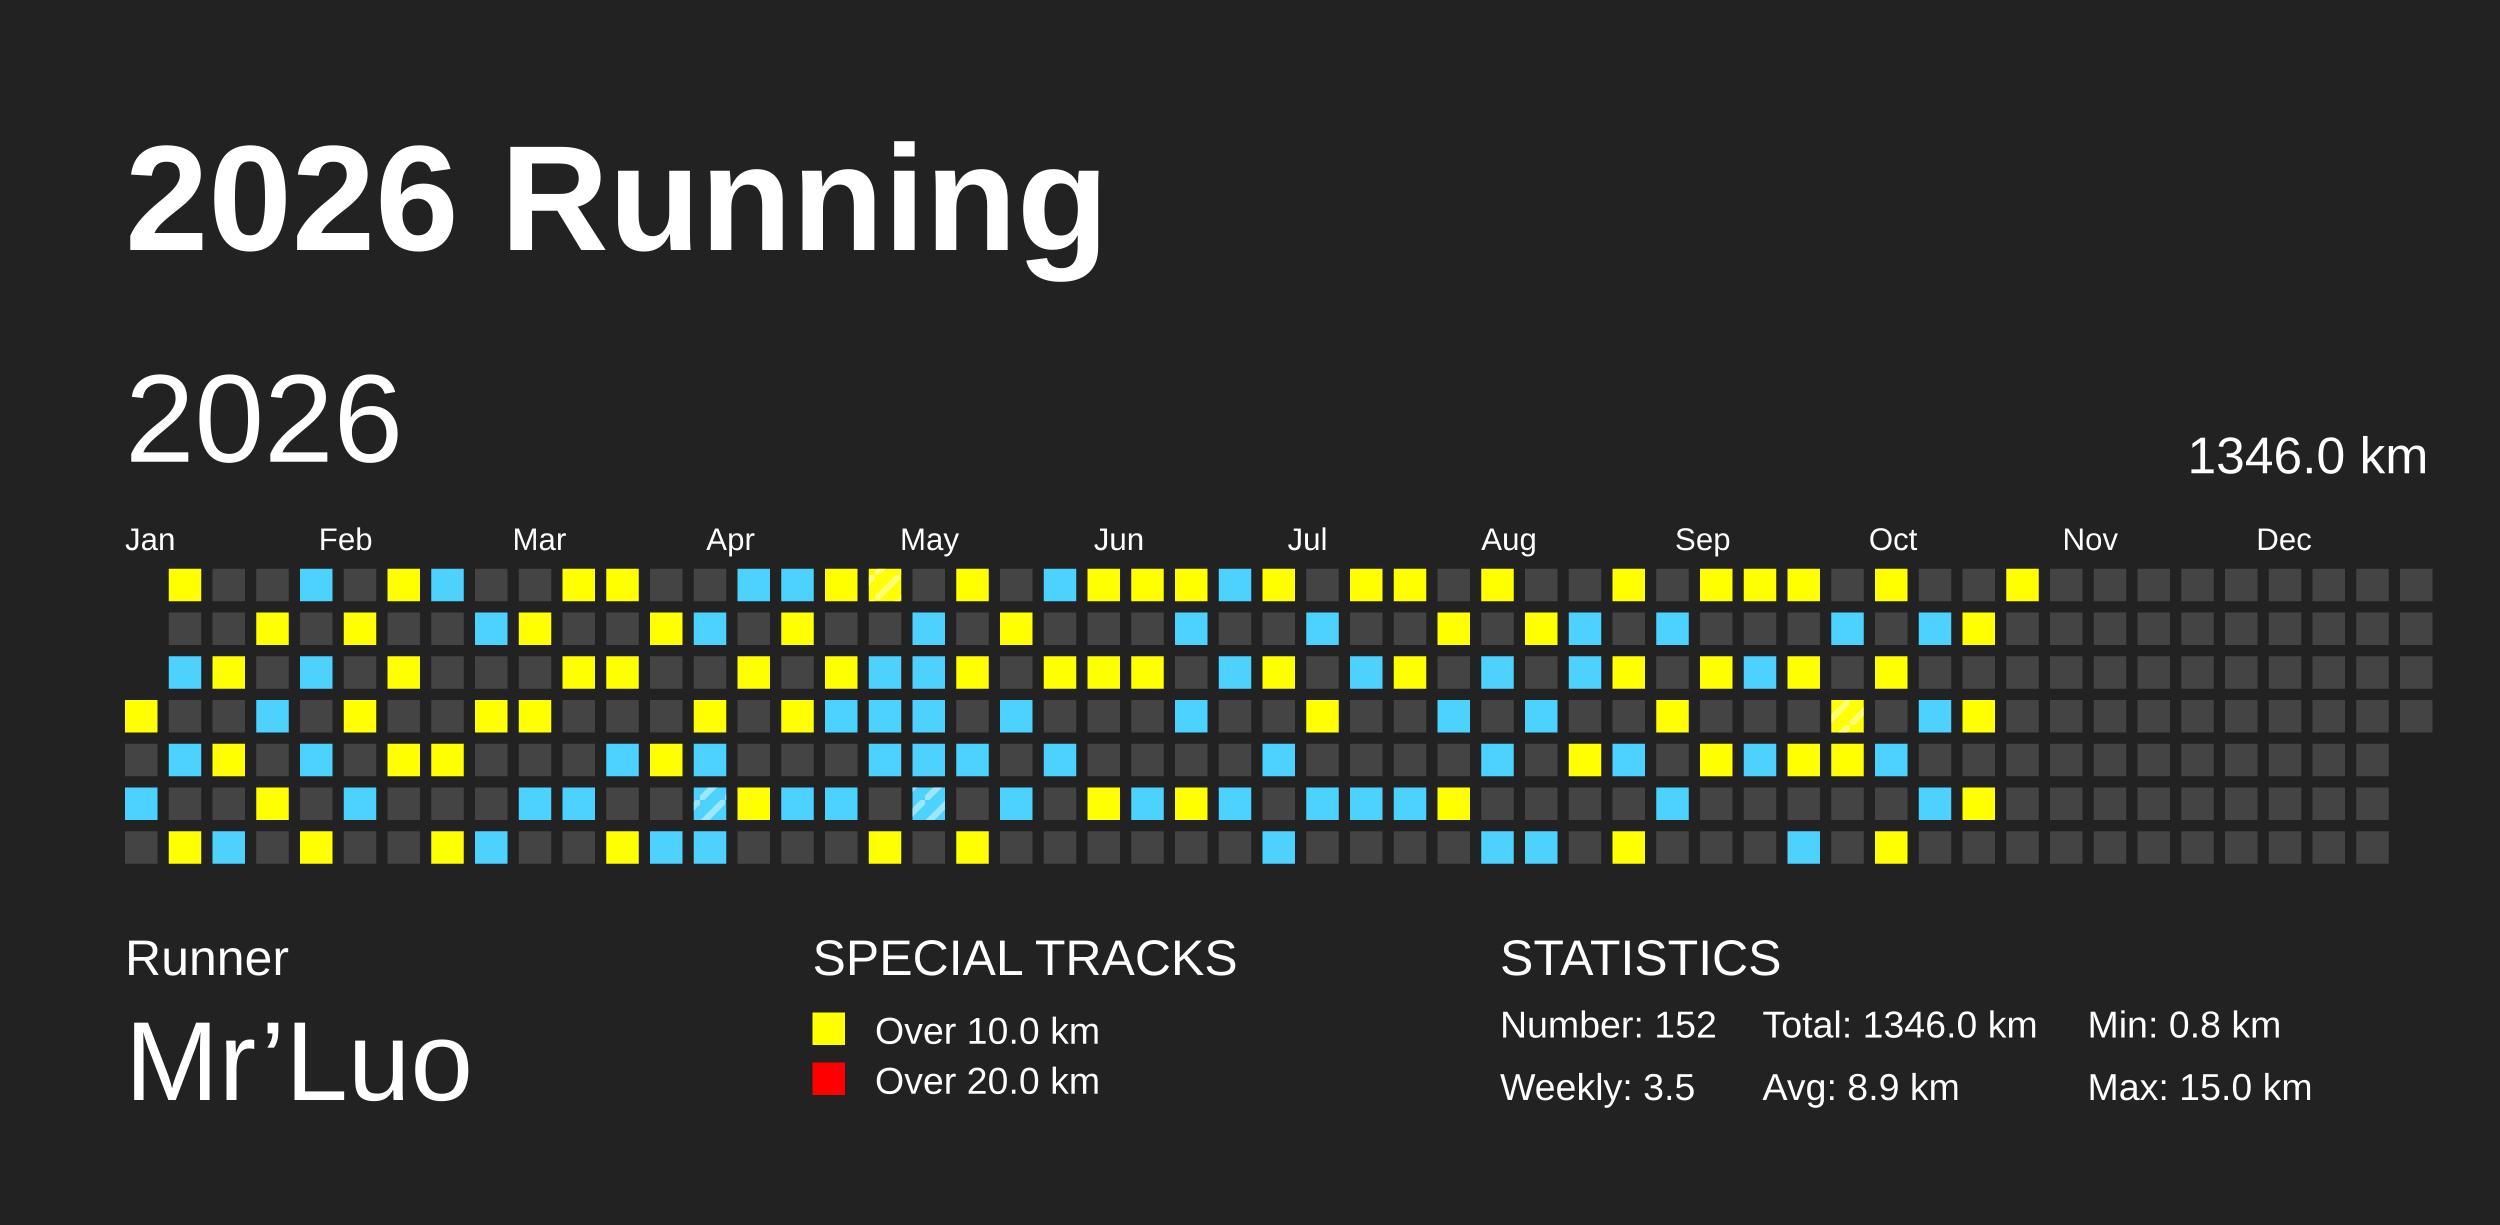
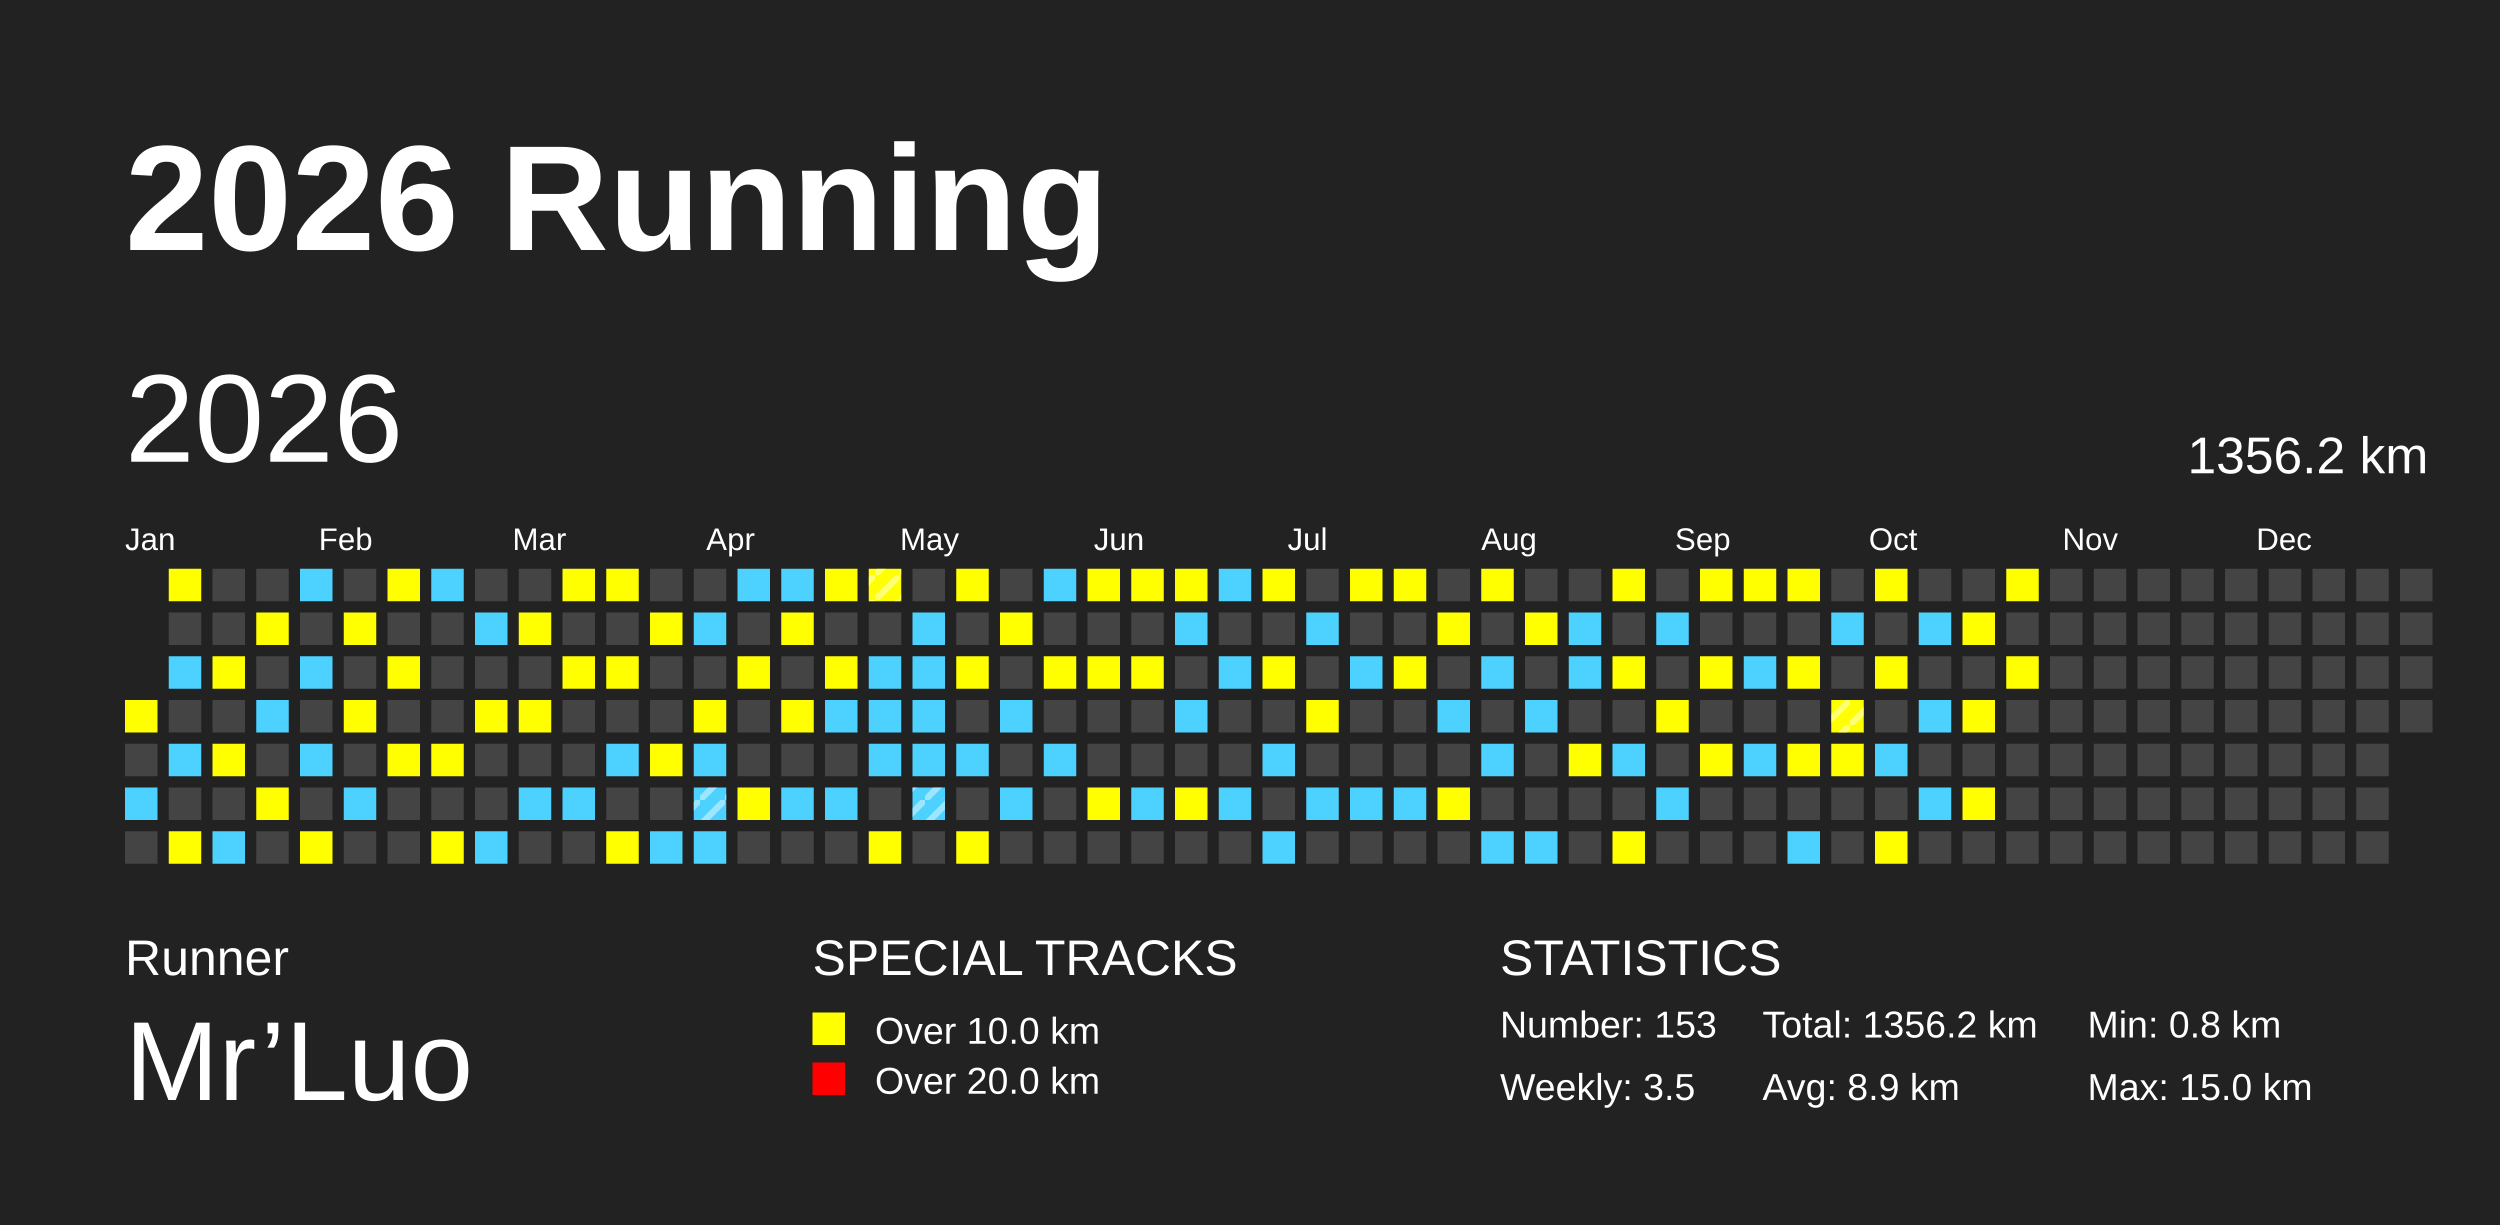
<svg xmlns="http://www.w3.org/2000/svg" baseProfile="full" height="98mm" version="1.1" viewBox="0,0,200,98" width="200mm">
  <defs>
    <pattern height="2" id="indoor-stripe" patternUnits="userSpaceOnUse" width="2">
      <line stroke="white" stroke-opacity="0.45" stroke-width="0.5" x1="0" x2="2" y1="2" y2="0" />
    </pattern>
  </defs>
  <rect fill="#222222" height="98" width="200" x="0" y="0" />
  <text fill="#FFFFFF" style="font-size:12px; font-family:Arial; font-weight:bold;" x="10" y="20">2026 Running</text>
  <text fill="#FFFFFF" style="font-size:4px; font-family:Arial" x="10" y="78">Runner</text>
  <text fill="#FFFFFF" style="font-size:9px; font-family:Arial" x="10" y="88">Mr’Luo</text>
  <text fill="#FFFFFF" style="font-size:4px; font-family:Arial" x="65" y="78">SPECIAL TRACKS</text>
  <rect fill="yellow" height="2.6" width="2.6" x="65" y="81" />
  <text fill="#FFFFFF" style="font-size:3px; font-family:Arial" x="70" y="83.5">Over 10.0 km</text>
  <rect fill="red" height="2.6" width="2.6" x="65" y="85" />
  <text fill="#FFFFFF" style="font-size:3px; font-family:Arial" x="70" y="87.5">Over 20.0 km</text>
  <text fill="#FFFFFF" style="font-size:4px; font-family:Arial" x="120" y="78">STATISTICS</text>
-   <text fill="#FFFFFF" style="font-size:3px; font-family:Arial" x="120" y="83">Number: 152</text>
+   <text fill="#FFFFFF" style="font-size:3px; font-family:Arial" x="120" y="83">Number: 153</text>
  <text fill="#FFFFFF" style="font-size:3px; font-family:Arial" x="120" y="88">Weekly: 3.5</text>
-   <text fill="#FFFFFF" style="font-size:3px; font-family:Arial" x="141" y="83">Total: 1346.0 km</text>
+   <text fill="#FFFFFF" style="font-size:3px; font-family:Arial" x="141" y="83">Total: 1356.2 km</text>
  <text fill="#FFFFFF" style="font-size:3px; font-family:Arial" x="141" y="88">Avg: 8.9 km</text>
  <text fill="#FFFFFF" style="font-size:3px; font-family:Arial" x="167" y="83">Min: 0.8 km</text>
  <text fill="#FFFFFF" style="font-size:3px; font-family:Arial" x="167" y="88">Max: 15.0 km</text>
  <text dominant-baseline="hanging" fill="#FFFFFF" style="font-size:10.0px; font-family:Arial;" x="10" y="30">2026</text>
-   <text dominant-baseline="hanging" fill="#FFFFFF" style="font-size:4.125px; font-family:Arial;" x="175" y="35">1346.0 km</text>
+   <text dominant-baseline="hanging" fill="#FFFFFF" style="font-size:4.125px; font-family:Arial;" x="175" y="35">1356.2 km</text>
  <text fill="#FFFFFF" style="font-size:2.5px; font-family:Arial" x="10.0" y="44">Jan</text>
  <text fill="#FFFFFF" style="font-size:2.5px; font-family:Arial" x="25.5" y="44">Feb</text>
  <text fill="#FFFFFF" style="font-size:2.5px; font-family:Arial" x="41.0" y="44">Mar</text>
  <text fill="#FFFFFF" style="font-size:2.5px; font-family:Arial" x="56.5" y="44">Apr</text>
  <text fill="#FFFFFF" style="font-size:2.5px; font-family:Arial" x="72.0" y="44">May</text>
  <text fill="#FFFFFF" style="font-size:2.5px; font-family:Arial" x="87.5" y="44">Jun</text>
  <text fill="#FFFFFF" style="font-size:2.5px; font-family:Arial" x="103.0" y="44">Jul</text>
  <text fill="#FFFFFF" style="font-size:2.5px; font-family:Arial" x="118.5" y="44">Aug</text>
  <text fill="#FFFFFF" style="font-size:2.5px; font-family:Arial" x="134.0" y="44">Sep</text>
  <text fill="#FFFFFF" style="font-size:2.5px; font-family:Arial" x="149.5" y="44">Oct</text>
  <text fill="#FFFFFF" style="font-size:2.5px; font-family:Arial" x="165.0" y="44">Nov</text>
  <text fill="#FFFFFF" style="font-size:2.5px; font-family:Arial" x="180.5" y="44">Dec</text>
  <rect fill="yellow" height="2.6" width="2.6" x="10.0" y="56.0" />
  <rect fill="#444444" height="2.6" width="2.6" x="10.0" y="59.5" />
  <rect fill="#4DD2FF" height="2.6" width="2.6" x="10.0" y="63.0" />
  <rect fill="#444444" height="2.6" width="2.6" x="10.0" y="66.5" />
  <rect fill="yellow" height="2.6" width="2.6" x="13.5" y="45.5" />
  <rect fill="#444444" height="2.6" width="2.6" x="13.5" y="49.0" />
  <rect fill="#4DD2FF" height="2.6" width="2.6" x="13.5" y="52.5" />
  <rect fill="#444444" height="2.6" width="2.6" x="13.5" y="56.0" />
  <rect fill="#4DD2FF" height="2.6" width="2.6" x="13.5" y="59.5" />
  <rect fill="#444444" height="2.6" width="2.6" x="13.5" y="63.0" />
  <rect fill="yellow" height="2.6" width="2.6" x="13.5" y="66.5" />
  <rect fill="#444444" height="2.6" width="2.6" x="17.0" y="45.5" />
  <rect fill="#444444" height="2.6" width="2.6" x="17.0" y="49.0" />
  <rect fill="yellow" height="2.6" width="2.6" x="17.0" y="52.5" />
  <rect fill="#444444" height="2.6" width="2.6" x="17.0" y="56.0" />
  <rect fill="yellow" height="2.6" width="2.6" x="17.0" y="59.5" />
  <rect fill="#444444" height="2.6" width="2.6" x="17.0" y="63.0" />
  <rect fill="#4DD2FF" height="2.6" width="2.6" x="17.0" y="66.5" />
  <rect fill="#444444" height="2.6" width="2.6" x="20.5" y="45.5" />
  <rect fill="yellow" height="2.6" width="2.6" x="20.5" y="49.0" />
  <rect fill="#444444" height="2.6" width="2.6" x="20.5" y="52.5" />
  <rect fill="#4DD2FF" height="2.6" width="2.6" x="20.5" y="56.0" />
  <rect fill="#444444" height="2.6" width="2.6" x="20.5" y="59.5" />
  <rect fill="yellow" height="2.6" width="2.6" x="20.5" y="63.0" />
  <rect fill="#444444" height="2.6" width="2.6" x="20.5" y="66.5" />
  <rect fill="#4DD2FF" height="2.6" width="2.6" x="24.0" y="45.5" />
  <rect fill="#444444" height="2.6" width="2.6" x="24.0" y="49.0" />
  <rect fill="#4DD2FF" height="2.6" width="2.6" x="24.0" y="52.5" />
  <rect fill="#444444" height="2.6" width="2.6" x="24.0" y="56.0" />
  <rect fill="#4DD2FF" height="2.6" width="2.6" x="24.0" y="59.5" />
  <rect fill="#444444" height="2.6" width="2.6" x="24.0" y="63.0" />
  <rect fill="yellow" height="2.6" width="2.6" x="24.0" y="66.5" />
  <rect fill="#444444" height="2.6" width="2.6" x="27.5" y="45.5" />
  <rect fill="yellow" height="2.6" width="2.6" x="27.5" y="49.0" />
  <rect fill="#444444" height="2.6" width="2.6" x="27.5" y="52.5" />
  <rect fill="yellow" height="2.6" width="2.6" x="27.5" y="56.0" />
  <rect fill="#444444" height="2.6" width="2.6" x="27.5" y="59.5" />
  <rect fill="#4DD2FF" height="2.6" width="2.6" x="27.5" y="63.0" />
  <rect fill="#444444" height="2.6" width="2.6" x="27.5" y="66.5" />
  <rect fill="yellow" height="2.6" width="2.6" x="31.0" y="45.5" />
  <rect fill="#444444" height="2.6" width="2.6" x="31.0" y="49.0" />
  <rect fill="yellow" height="2.6" width="2.6" x="31.0" y="52.5" />
  <rect fill="#444444" height="2.6" width="2.6" x="31.0" y="56.0" />
  <rect fill="yellow" height="2.6" width="2.6" x="31.0" y="59.5" />
  <rect fill="#444444" height="2.6" width="2.6" x="31.0" y="63.0" />
  <rect fill="#444444" height="2.6" width="2.6" x="31.0" y="66.5" />
  <rect fill="#4DD2FF" height="2.6" width="2.6" x="34.5" y="45.5" />
  <rect fill="#444444" height="2.6" width="2.6" x="34.5" y="49.0" />
  <rect fill="#444444" height="2.6" width="2.6" x="34.5" y="52.5" />
  <rect fill="#444444" height="2.6" width="2.6" x="34.5" y="56.0" />
  <rect fill="yellow" height="2.6" width="2.6" x="34.5" y="59.5" />
  <rect fill="#444444" height="2.6" width="2.6" x="34.5" y="63.0" />
  <rect fill="yellow" height="2.6" width="2.6" x="34.5" y="66.5" />
  <rect fill="#444444" height="2.6" width="2.6" x="38.0" y="45.5" />
  <rect fill="#4DD2FF" height="2.6" width="2.6" x="38.0" y="49.0" />
  <rect fill="#444444" height="2.6" width="2.6" x="38.0" y="52.5" />
  <rect fill="yellow" height="2.6" width="2.6" x="38.0" y="56.0" />
  <rect fill="#444444" height="2.6" width="2.6" x="38.0" y="59.5" />
  <rect fill="#444444" height="2.6" width="2.6" x="38.0" y="63.0" />
  <rect fill="#4DD2FF" height="2.6" width="2.6" x="38.0" y="66.5" />
  <rect fill="#444444" height="2.6" width="2.6" x="41.5" y="45.5" />
  <rect fill="yellow" height="2.6" width="2.6" x="41.5" y="49.0" />
  <rect fill="#444444" height="2.6" width="2.6" x="41.5" y="52.5" />
  <rect fill="yellow" height="2.6" width="2.6" x="41.5" y="56.0" />
  <rect fill="#444444" height="2.6" width="2.6" x="41.5" y="59.5" />
  <rect fill="#4DD2FF" height="2.6" width="2.6" x="41.5" y="63.0" />
  <rect fill="#444444" height="2.6" width="2.6" x="41.5" y="66.5" />
  <rect fill="yellow" height="2.6" width="2.6" x="45.0" y="45.5" />
  <rect fill="#444444" height="2.6" width="2.6" x="45.0" y="49.0" />
  <rect fill="yellow" height="2.6" width="2.6" x="45.0" y="52.5" />
  <rect fill="#444444" height="2.6" width="2.6" x="45.0" y="56.0" />
  <rect fill="#444444" height="2.6" width="2.6" x="45.0" y="59.5" />
  <rect fill="#4DD2FF" height="2.6" width="2.6" x="45.0" y="63.0" />
  <rect fill="#444444" height="2.6" width="2.6" x="45.0" y="66.5" />
  <rect fill="yellow" height="2.6" width="2.6" x="48.5" y="45.5" />
  <rect fill="#444444" height="2.6" width="2.6" x="48.5" y="49.0" />
  <rect fill="yellow" height="2.6" width="2.6" x="48.5" y="52.5" />
  <rect fill="#444444" height="2.6" width="2.6" x="48.5" y="56.0" />
  <rect fill="#4DD2FF" height="2.6" width="2.6" x="48.5" y="59.5" />
  <rect fill="#444444" height="2.6" width="2.6" x="48.5" y="63.0" />
  <rect fill="yellow" height="2.6" width="2.6" x="48.5" y="66.5" />
  <rect fill="#444444" height="2.6" width="2.6" x="52.0" y="45.5" />
  <rect fill="yellow" height="2.6" width="2.6" x="52.0" y="49.0" />
  <rect fill="#444444" height="2.6" width="2.6" x="52.0" y="52.5" />
  <rect fill="#444444" height="2.6" width="2.6" x="52.0" y="56.0" />
  <rect fill="yellow" height="2.6" width="2.6" x="52.0" y="59.5" />
  <rect fill="#444444" height="2.6" width="2.6" x="52.0" y="63.0" />
  <rect fill="#4DD2FF" height="2.6" width="2.6" x="52.0" y="66.5" />
  <rect fill="#444444" height="2.6" width="2.6" x="55.5" y="45.5" />
  <rect fill="#4DD2FF" height="2.6" width="2.6" x="55.5" y="49.0" />
  <rect fill="#444444" height="2.6" width="2.6" x="55.5" y="52.5" />
  <rect fill="yellow" height="2.6" width="2.6" x="55.5" y="56.0" />
  <rect fill="#4DD2FF" height="2.6" width="2.6" x="55.5" y="59.5" />
  <rect fill="#4DD2FF" height="2.6" width="2.6" x="55.5" y="63.0" />
  <rect fill="url(#indoor-stripe)" height="2.6" style="pointer-events: none;" width="2.6" x="55.5" y="63.0" />
  <rect fill="#4DD2FF" height="2.6" width="2.6" x="55.5" y="66.5" />
  <rect fill="#4DD2FF" height="2.6" width="2.6" x="59.0" y="45.5" />
  <rect fill="#444444" height="2.6" width="2.6" x="59.0" y="49.0" />
  <rect fill="yellow" height="2.6" width="2.6" x="59.0" y="52.5" />
  <rect fill="#444444" height="2.6" width="2.6" x="59.0" y="56.0" />
  <rect fill="#444444" height="2.6" width="2.6" x="59.0" y="59.5" />
  <rect fill="yellow" height="2.6" width="2.6" x="59.0" y="63.0" />
  <rect fill="#444444" height="2.6" width="2.6" x="59.0" y="66.5" />
  <rect fill="#4DD2FF" height="2.6" width="2.6" x="62.5" y="45.5" />
  <rect fill="yellow" height="2.6" width="2.6" x="62.5" y="49.0" />
  <rect fill="#444444" height="2.6" width="2.6" x="62.5" y="52.5" />
  <rect fill="yellow" height="2.6" width="2.6" x="62.5" y="56.0" />
  <rect fill="#444444" height="2.6" width="2.6" x="62.5" y="59.5" />
  <rect fill="#4DD2FF" height="2.6" width="2.6" x="62.5" y="63.0" />
  <rect fill="#444444" height="2.6" width="2.6" x="62.5" y="66.5" />
  <rect fill="yellow" height="2.6" width="2.6" x="66.0" y="45.5" />
  <rect fill="#444444" height="2.6" width="2.6" x="66.0" y="49.0" />
  <rect fill="yellow" height="2.6" width="2.6" x="66.0" y="52.5" />
  <rect fill="#4DD2FF" height="2.6" width="2.6" x="66.0" y="56.0" />
  <rect fill="#444444" height="2.6" width="2.6" x="66.0" y="59.5" />
  <rect fill="#4DD2FF" height="2.6" width="2.6" x="66.0" y="63.0" />
  <rect fill="#444444" height="2.6" width="2.6" x="66.0" y="66.5" />
  <rect fill="yellow" height="2.6" width="2.6" x="69.5" y="45.5" />
  <rect fill="url(#indoor-stripe)" height="2.6" style="pointer-events: none;" width="2.6" x="69.5" y="45.5" />
  <rect fill="#444444" height="2.6" width="2.6" x="69.5" y="49.0" />
  <rect fill="#4DD2FF" height="2.6" width="2.6" x="69.5" y="52.5" />
  <rect fill="#4DD2FF" height="2.6" width="2.6" x="69.5" y="56.0" />
  <rect fill="#4DD2FF" height="2.6" width="2.6" x="69.5" y="59.5" />
  <rect fill="#444444" height="2.6" width="2.6" x="69.5" y="63.0" />
  <rect fill="yellow" height="2.6" width="2.6" x="69.5" y="66.5" />
  <rect fill="#444444" height="2.6" width="2.6" x="73.0" y="45.5" />
  <rect fill="#4DD2FF" height="2.6" width="2.6" x="73.0" y="49.0" />
  <rect fill="#4DD2FF" height="2.6" width="2.6" x="73.0" y="52.5" />
  <rect fill="#4DD2FF" height="2.6" width="2.6" x="73.0" y="56.0" />
  <rect fill="#4DD2FF" height="2.6" width="2.6" x="73.0" y="59.5" />
  <rect fill="#4DD2FF" height="2.6" width="2.6" x="73.0" y="63.0" />
  <rect fill="url(#indoor-stripe)" height="2.6" style="pointer-events: none;" width="2.6" x="73.0" y="63.0" />
  <rect fill="#444444" height="2.6" width="2.6" x="73.0" y="66.5" />
  <rect fill="yellow" height="2.6" width="2.6" x="76.5" y="45.5" />
  <rect fill="#444444" height="2.6" width="2.6" x="76.5" y="49.0" />
  <rect fill="yellow" height="2.6" width="2.6" x="76.5" y="52.5" />
  <rect fill="#444444" height="2.6" width="2.6" x="76.5" y="56.0" />
  <rect fill="#4DD2FF" height="2.6" width="2.6" x="76.5" y="59.5" />
  <rect fill="#444444" height="2.6" width="2.6" x="76.5" y="63.0" />
  <rect fill="yellow" height="2.6" width="2.6" x="76.5" y="66.5" />
  <rect fill="#444444" height="2.6" width="2.6" x="80.0" y="45.5" />
  <rect fill="yellow" height="2.6" width="2.6" x="80.0" y="49.0" />
  <rect fill="#444444" height="2.6" width="2.6" x="80.0" y="52.5" />
  <rect fill="#4DD2FF" height="2.6" width="2.6" x="80.0" y="56.0" />
  <rect fill="#444444" height="2.6" width="2.6" x="80.0" y="59.5" />
  <rect fill="#4DD2FF" height="2.6" width="2.6" x="80.0" y="63.0" />
  <rect fill="#444444" height="2.6" width="2.6" x="80.0" y="66.5" />
  <rect fill="#4DD2FF" height="2.6" width="2.6" x="83.5" y="45.5" />
  <rect fill="#444444" height="2.6" width="2.6" x="83.5" y="49.0" />
  <rect fill="yellow" height="2.6" width="2.6" x="83.5" y="52.5" />
  <rect fill="#444444" height="2.6" width="2.6" x="83.5" y="56.0" />
  <rect fill="#4DD2FF" height="2.6" width="2.6" x="83.5" y="59.5" />
  <rect fill="#444444" height="2.6" width="2.6" x="83.5" y="63.0" />
  <rect fill="#444444" height="2.6" width="2.6" x="83.5" y="66.5" />
  <rect fill="yellow" height="2.6" width="2.6" x="87.0" y="45.5" />
  <rect fill="#444444" height="2.6" width="2.6" x="87.0" y="49.0" />
  <rect fill="yellow" height="2.6" width="2.6" x="87.0" y="52.5" />
  <rect fill="#444444" height="2.6" width="2.6" x="87.0" y="56.0" />
  <rect fill="#444444" height="2.6" width="2.6" x="87.0" y="59.5" />
  <rect fill="yellow" height="2.6" width="2.6" x="87.0" y="63.0" />
  <rect fill="#444444" height="2.6" width="2.6" x="87.0" y="66.5" />
  <rect fill="yellow" height="2.6" width="2.6" x="90.5" y="45.5" />
  <rect fill="#444444" height="2.6" width="2.6" x="90.5" y="49.0" />
  <rect fill="yellow" height="2.6" width="2.6" x="90.5" y="52.5" />
  <rect fill="#444444" height="2.6" width="2.6" x="90.5" y="56.0" />
  <rect fill="#444444" height="2.6" width="2.6" x="90.5" y="59.5" />
  <rect fill="#4DD2FF" height="2.6" width="2.6" x="90.5" y="63.0" />
  <rect fill="#444444" height="2.6" width="2.6" x="90.5" y="66.5" />
  <rect fill="yellow" height="2.6" width="2.6" x="94.0" y="45.5" />
  <rect fill="#4DD2FF" height="2.6" width="2.6" x="94.0" y="49.0" />
  <rect fill="#444444" height="2.6" width="2.6" x="94.0" y="52.5" />
  <rect fill="#4DD2FF" height="2.6" width="2.6" x="94.0" y="56.0" />
  <rect fill="#444444" height="2.6" width="2.6" x="94.0" y="59.5" />
  <rect fill="yellow" height="2.6" width="2.6" x="94.0" y="63.0" />
  <rect fill="#444444" height="2.6" width="2.6" x="94.0" y="66.5" />
  <rect fill="#4DD2FF" height="2.6" width="2.6" x="97.5" y="45.5" />
  <rect fill="#444444" height="2.6" width="2.6" x="97.5" y="49.0" />
  <rect fill="#4DD2FF" height="2.6" width="2.6" x="97.5" y="52.5" />
  <rect fill="#444444" height="2.6" width="2.6" x="97.5" y="56.0" />
  <rect fill="#444444" height="2.6" width="2.6" x="97.5" y="59.5" />
  <rect fill="#4DD2FF" height="2.6" width="2.6" x="97.5" y="63.0" />
  <rect fill="#444444" height="2.6" width="2.6" x="97.5" y="66.5" />
  <rect fill="yellow" height="2.6" width="2.6" x="101.0" y="45.5" />
  <rect fill="#444444" height="2.6" width="2.6" x="101.0" y="49.0" />
  <rect fill="yellow" height="2.6" width="2.6" x="101.0" y="52.5" />
  <rect fill="#444444" height="2.6" width="2.6" x="101.0" y="56.0" />
  <rect fill="#4DD2FF" height="2.6" width="2.6" x="101.0" y="59.5" />
  <rect fill="#444444" height="2.6" width="2.6" x="101.0" y="63.0" />
  <rect fill="#4DD2FF" height="2.6" width="2.6" x="101.0" y="66.5" />
  <rect fill="#444444" height="2.6" width="2.6" x="104.5" y="45.5" />
  <rect fill="#4DD2FF" height="2.6" width="2.6" x="104.5" y="49.0" />
  <rect fill="#444444" height="2.6" width="2.6" x="104.5" y="52.5" />
  <rect fill="yellow" height="2.6" width="2.6" x="104.5" y="56.0" />
  <rect fill="#444444" height="2.6" width="2.6" x="104.5" y="59.5" />
  <rect fill="#4DD2FF" height="2.6" width="2.6" x="104.5" y="63.0" />
  <rect fill="#444444" height="2.6" width="2.6" x="104.5" y="66.5" />
  <rect fill="yellow" height="2.6" width="2.6" x="108.0" y="45.5" />
  <rect fill="#444444" height="2.6" width="2.6" x="108.0" y="49.0" />
  <rect fill="#4DD2FF" height="2.6" width="2.6" x="108.0" y="52.5" />
  <rect fill="#444444" height="2.6" width="2.6" x="108.0" y="56.0" />
  <rect fill="#444444" height="2.6" width="2.6" x="108.0" y="59.5" />
  <rect fill="#4DD2FF" height="2.6" width="2.6" x="108.0" y="63.0" />
  <rect fill="#444444" height="2.6" width="2.6" x="108.0" y="66.5" />
  <rect fill="yellow" height="2.6" width="2.6" x="111.5" y="45.5" />
  <rect fill="#444444" height="2.6" width="2.6" x="111.5" y="49.0" />
  <rect fill="yellow" height="2.6" width="2.6" x="111.5" y="52.5" />
  <rect fill="#444444" height="2.6" width="2.6" x="111.5" y="56.0" />
  <rect fill="#444444" height="2.6" width="2.6" x="111.5" y="59.5" />
  <rect fill="#4DD2FF" height="2.6" width="2.6" x="111.5" y="63.0" />
  <rect fill="#444444" height="2.6" width="2.6" x="111.5" y="66.5" />
  <rect fill="#444444" height="2.6" width="2.6" x="115.0" y="45.5" />
  <rect fill="yellow" height="2.6" width="2.6" x="115.0" y="49.0" />
  <rect fill="#444444" height="2.6" width="2.6" x="115.0" y="52.5" />
  <rect fill="#4DD2FF" height="2.6" width="2.6" x="115.0" y="56.0" />
  <rect fill="#444444" height="2.6" width="2.6" x="115.0" y="59.5" />
  <rect fill="yellow" height="2.6" width="2.6" x="115.0" y="63.0" />
  <rect fill="#444444" height="2.6" width="2.6" x="115.0" y="66.5" />
  <rect fill="yellow" height="2.6" width="2.6" x="118.5" y="45.5" />
  <rect fill="#444444" height="2.6" width="2.6" x="118.5" y="49.0" />
  <rect fill="#4DD2FF" height="2.6" width="2.6" x="118.5" y="52.5" />
  <rect fill="#444444" height="2.6" width="2.6" x="118.5" y="56.0" />
  <rect fill="#4DD2FF" height="2.6" width="2.6" x="118.5" y="59.5" />
  <rect fill="#444444" height="2.6" width="2.6" x="118.5" y="63.0" />
  <rect fill="#4DD2FF" height="2.6" width="2.6" x="118.5" y="66.5" />
  <rect fill="#444444" height="2.6" width="2.6" x="122.0" y="45.5" />
  <rect fill="yellow" height="2.6" width="2.6" x="122.0" y="49.0" />
  <rect fill="#444444" height="2.6" width="2.6" x="122.0" y="52.5" />
  <rect fill="#4DD2FF" height="2.6" width="2.6" x="122.0" y="56.0" />
  <rect fill="#444444" height="2.6" width="2.6" x="122.0" y="59.5" />
  <rect fill="#444444" height="2.6" width="2.6" x="122.0" y="63.0" />
  <rect fill="#4DD2FF" height="2.6" width="2.6" x="122.0" y="66.5" />
  <rect fill="#444444" height="2.6" width="2.6" x="125.5" y="45.5" />
  <rect fill="#4DD2FF" height="2.6" width="2.6" x="125.5" y="49.0" />
  <rect fill="#4DD2FF" height="2.6" width="2.6" x="125.5" y="52.5" />
  <rect fill="#444444" height="2.6" width="2.6" x="125.5" y="56.0" />
  <rect fill="yellow" height="2.6" width="2.6" x="125.5" y="59.5" />
  <rect fill="#444444" height="2.6" width="2.6" x="125.5" y="63.0" />
  <rect fill="#444444" height="2.6" width="2.6" x="125.5" y="66.5" />
  <rect fill="yellow" height="2.6" width="2.6" x="129.0" y="45.5" />
  <rect fill="#444444" height="2.6" width="2.6" x="129.0" y="49.0" />
  <rect fill="yellow" height="2.6" width="2.6" x="129.0" y="52.5" />
  <rect fill="#444444" height="2.6" width="2.6" x="129.0" y="56.0" />
  <rect fill="#4DD2FF" height="2.6" width="2.6" x="129.0" y="59.5" />
  <rect fill="#444444" height="2.6" width="2.6" x="129.0" y="63.0" />
  <rect fill="yellow" height="2.6" width="2.6" x="129.0" y="66.5" />
  <rect fill="#444444" height="2.6" width="2.6" x="132.5" y="45.5" />
  <rect fill="#4DD2FF" height="2.6" width="2.6" x="132.5" y="49.0" />
  <rect fill="#444444" height="2.6" width="2.6" x="132.5" y="52.5" />
  <rect fill="yellow" height="2.6" width="2.6" x="132.5" y="56.0" />
  <rect fill="#444444" height="2.6" width="2.6" x="132.5" y="59.5" />
  <rect fill="#4DD2FF" height="2.6" width="2.6" x="132.5" y="63.0" />
  <rect fill="#444444" height="2.6" width="2.6" x="132.5" y="66.5" />
  <rect fill="yellow" height="2.6" width="2.6" x="136.0" y="45.5" />
  <rect fill="#444444" height="2.6" width="2.6" x="136.0" y="49.0" />
  <rect fill="yellow" height="2.6" width="2.6" x="136.0" y="52.5" />
  <rect fill="#444444" height="2.6" width="2.6" x="136.0" y="56.0" />
  <rect fill="yellow" height="2.6" width="2.6" x="136.0" y="59.5" />
  <rect fill="#444444" height="2.6" width="2.6" x="136.0" y="63.0" />
  <rect fill="#444444" height="2.6" width="2.6" x="136.0" y="66.5" />
  <rect fill="yellow" height="2.6" width="2.6" x="139.5" y="45.5" />
  <rect fill="#444444" height="2.6" width="2.6" x="139.5" y="49.0" />
  <rect fill="#4DD2FF" height="2.6" width="2.6" x="139.5" y="52.5" />
  <rect fill="#444444" height="2.6" width="2.6" x="139.5" y="56.0" />
  <rect fill="#4DD2FF" height="2.6" width="2.6" x="139.5" y="59.5" />
  <rect fill="#444444" height="2.6" width="2.6" x="139.5" y="63.0" />
  <rect fill="#444444" height="2.6" width="2.6" x="139.5" y="66.5" />
  <rect fill="yellow" height="2.6" width="2.6" x="143.0" y="45.5" />
  <rect fill="#444444" height="2.6" width="2.6" x="143.0" y="49.0" />
  <rect fill="yellow" height="2.6" width="2.6" x="143.0" y="52.5" />
  <rect fill="#444444" height="2.6" width="2.6" x="143.0" y="56.0" />
  <rect fill="yellow" height="2.6" width="2.6" x="143.0" y="59.5" />
  <rect fill="#444444" height="2.6" width="2.6" x="143.0" y="63.0" />
  <rect fill="#4DD2FF" height="2.6" width="2.6" x="143.0" y="66.5" />
  <rect fill="#444444" height="2.6" width="2.6" x="146.5" y="45.5" />
  <rect fill="#4DD2FF" height="2.6" width="2.6" x="146.5" y="49.0" />
  <rect fill="#444444" height="2.6" width="2.6" x="146.5" y="52.5" />
  <rect fill="yellow" height="2.6" width="2.6" x="146.5" y="56.0" />
  <rect fill="url(#indoor-stripe)" height="2.6" style="pointer-events: none;" width="2.6" x="146.5" y="56.0" />
  <rect fill="yellow" height="2.6" width="2.6" x="146.5" y="59.5" />
  <rect fill="#444444" height="2.6" width="2.6" x="146.5" y="63.0" />
  <rect fill="#444444" height="2.6" width="2.6" x="146.5" y="66.5" />
  <rect fill="yellow" height="2.6" width="2.6" x="150.0" y="45.5" />
  <rect fill="#444444" height="2.6" width="2.6" x="150.0" y="49.0" />
  <rect fill="yellow" height="2.6" width="2.6" x="150.0" y="52.5" />
  <rect fill="#444444" height="2.6" width="2.6" x="150.0" y="56.0" />
  <rect fill="#4DD2FF" height="2.6" width="2.6" x="150.0" y="59.5" />
  <rect fill="#444444" height="2.6" width="2.6" x="150.0" y="63.0" />
  <rect fill="yellow" height="2.6" width="2.6" x="150.0" y="66.5" />
  <rect fill="#444444" height="2.6" width="2.6" x="153.5" y="45.5" />
  <rect fill="#4DD2FF" height="2.6" width="2.6" x="153.5" y="49.0" />
  <rect fill="#444444" height="2.6" width="2.6" x="153.5" y="52.5" />
  <rect fill="#4DD2FF" height="2.6" width="2.6" x="153.5" y="56.0" />
  <rect fill="#444444" height="2.6" width="2.6" x="153.5" y="59.5" />
  <rect fill="#4DD2FF" height="2.6" width="2.6" x="153.5" y="63.0" />
  <rect fill="#444444" height="2.6" width="2.6" x="153.5" y="66.5" />
  <rect fill="#444444" height="2.6" width="2.6" x="157.0" y="45.5" />
  <rect fill="yellow" height="2.6" width="2.6" x="157.0" y="49.0" />
  <rect fill="#444444" height="2.6" width="2.6" x="157.0" y="52.5" />
  <rect fill="yellow" height="2.6" width="2.6" x="157.0" y="56.0" />
  <rect fill="#444444" height="2.6" width="2.6" x="157.0" y="59.5" />
  <rect fill="yellow" height="2.6" width="2.6" x="157.0" y="63.0" />
  <rect fill="#444444" height="2.6" width="2.6" x="157.0" y="66.5" />
  <rect fill="yellow" height="2.6" width="2.6" x="160.5" y="45.5" />
  <rect fill="#444444" height="2.6" width="2.6" x="160.5" y="49.0" />
-   <rect fill="#444444" height="2.6" width="2.6" x="160.5" y="52.5" />
+   <rect fill="yellow" height="2.6" width="2.6" x="160.5" y="52.5" />
  <rect fill="#444444" height="2.6" width="2.6" x="160.5" y="56.0" />
  <rect fill="#444444" height="2.6" width="2.6" x="160.5" y="59.5" />
  <rect fill="#444444" height="2.6" width="2.6" x="160.5" y="63.0" />
  <rect fill="#444444" height="2.6" width="2.6" x="160.5" y="66.5" />
  <rect fill="#444444" height="2.6" width="2.6" x="164.0" y="45.5" />
  <rect fill="#444444" height="2.6" width="2.6" x="164.0" y="49.0" />
  <rect fill="#444444" height="2.6" width="2.6" x="164.0" y="52.5" />
  <rect fill="#444444" height="2.6" width="2.6" x="164.0" y="56.0" />
  <rect fill="#444444" height="2.6" width="2.6" x="164.0" y="59.5" />
  <rect fill="#444444" height="2.6" width="2.6" x="164.0" y="63.0" />
  <rect fill="#444444" height="2.6" width="2.6" x="164.0" y="66.5" />
  <rect fill="#444444" height="2.6" width="2.6" x="167.5" y="45.5" />
  <rect fill="#444444" height="2.6" width="2.6" x="167.5" y="49.0" />
  <rect fill="#444444" height="2.6" width="2.6" x="167.5" y="52.5" />
  <rect fill="#444444" height="2.6" width="2.6" x="167.5" y="56.0" />
  <rect fill="#444444" height="2.6" width="2.6" x="167.5" y="59.5" />
  <rect fill="#444444" height="2.6" width="2.6" x="167.5" y="63.0" />
  <rect fill="#444444" height="2.6" width="2.6" x="167.5" y="66.5" />
  <rect fill="#444444" height="2.6" width="2.6" x="171.0" y="45.5" />
  <rect fill="#444444" height="2.6" width="2.6" x="171.0" y="49.0" />
  <rect fill="#444444" height="2.6" width="2.6" x="171.0" y="52.5" />
  <rect fill="#444444" height="2.6" width="2.6" x="171.0" y="56.0" />
  <rect fill="#444444" height="2.6" width="2.6" x="171.0" y="59.5" />
  <rect fill="#444444" height="2.6" width="2.6" x="171.0" y="63.0" />
  <rect fill="#444444" height="2.6" width="2.6" x="171.0" y="66.5" />
  <rect fill="#444444" height="2.6" width="2.6" x="174.5" y="45.5" />
  <rect fill="#444444" height="2.6" width="2.6" x="174.5" y="49.0" />
  <rect fill="#444444" height="2.6" width="2.6" x="174.5" y="52.5" />
  <rect fill="#444444" height="2.6" width="2.6" x="174.5" y="56.0" />
  <rect fill="#444444" height="2.6" width="2.6" x="174.5" y="59.5" />
  <rect fill="#444444" height="2.6" width="2.6" x="174.5" y="63.0" />
  <rect fill="#444444" height="2.6" width="2.6" x="174.5" y="66.5" />
  <rect fill="#444444" height="2.6" width="2.6" x="178.0" y="45.5" />
  <rect fill="#444444" height="2.6" width="2.6" x="178.0" y="49.0" />
  <rect fill="#444444" height="2.6" width="2.6" x="178.0" y="52.5" />
  <rect fill="#444444" height="2.6" width="2.6" x="178.0" y="56.0" />
  <rect fill="#444444" height="2.6" width="2.6" x="178.0" y="59.5" />
  <rect fill="#444444" height="2.6" width="2.6" x="178.0" y="63.0" />
  <rect fill="#444444" height="2.6" width="2.6" x="178.0" y="66.5" />
  <rect fill="#444444" height="2.6" width="2.6" x="181.5" y="45.5" />
  <rect fill="#444444" height="2.6" width="2.6" x="181.5" y="49.0" />
  <rect fill="#444444" height="2.6" width="2.6" x="181.5" y="52.5" />
  <rect fill="#444444" height="2.6" width="2.6" x="181.5" y="56.0" />
  <rect fill="#444444" height="2.6" width="2.6" x="181.5" y="59.5" />
  <rect fill="#444444" height="2.6" width="2.6" x="181.5" y="63.0" />
  <rect fill="#444444" height="2.6" width="2.6" x="181.5" y="66.5" />
  <rect fill="#444444" height="2.6" width="2.6" x="185.0" y="45.5" />
  <rect fill="#444444" height="2.6" width="2.6" x="185.0" y="49.0" />
  <rect fill="#444444" height="2.6" width="2.6" x="185.0" y="52.5" />
  <rect fill="#444444" height="2.6" width="2.6" x="185.0" y="56.0" />
  <rect fill="#444444" height="2.6" width="2.6" x="185.0" y="59.5" />
  <rect fill="#444444" height="2.6" width="2.6" x="185.0" y="63.0" />
  <rect fill="#444444" height="2.6" width="2.6" x="185.0" y="66.5" />
  <rect fill="#444444" height="2.6" width="2.6" x="188.5" y="45.5" />
  <rect fill="#444444" height="2.6" width="2.6" x="188.5" y="49.0" />
  <rect fill="#444444" height="2.6" width="2.6" x="188.5" y="52.5" />
  <rect fill="#444444" height="2.6" width="2.6" x="188.5" y="56.0" />
  <rect fill="#444444" height="2.6" width="2.6" x="188.5" y="59.5" />
  <rect fill="#444444" height="2.6" width="2.6" x="188.5" y="63.0" />
  <rect fill="#444444" height="2.6" width="2.6" x="188.5" y="66.5" />
  <rect fill="#444444" height="2.6" width="2.6" x="192.0" y="45.5" />
  <rect fill="#444444" height="2.6" width="2.6" x="192.0" y="49.0" />
  <rect fill="#444444" height="2.6" width="2.6" x="192.0" y="52.5" />
  <rect fill="#444444" height="2.6" width="2.6" x="192.0" y="56.0" />
</svg>
